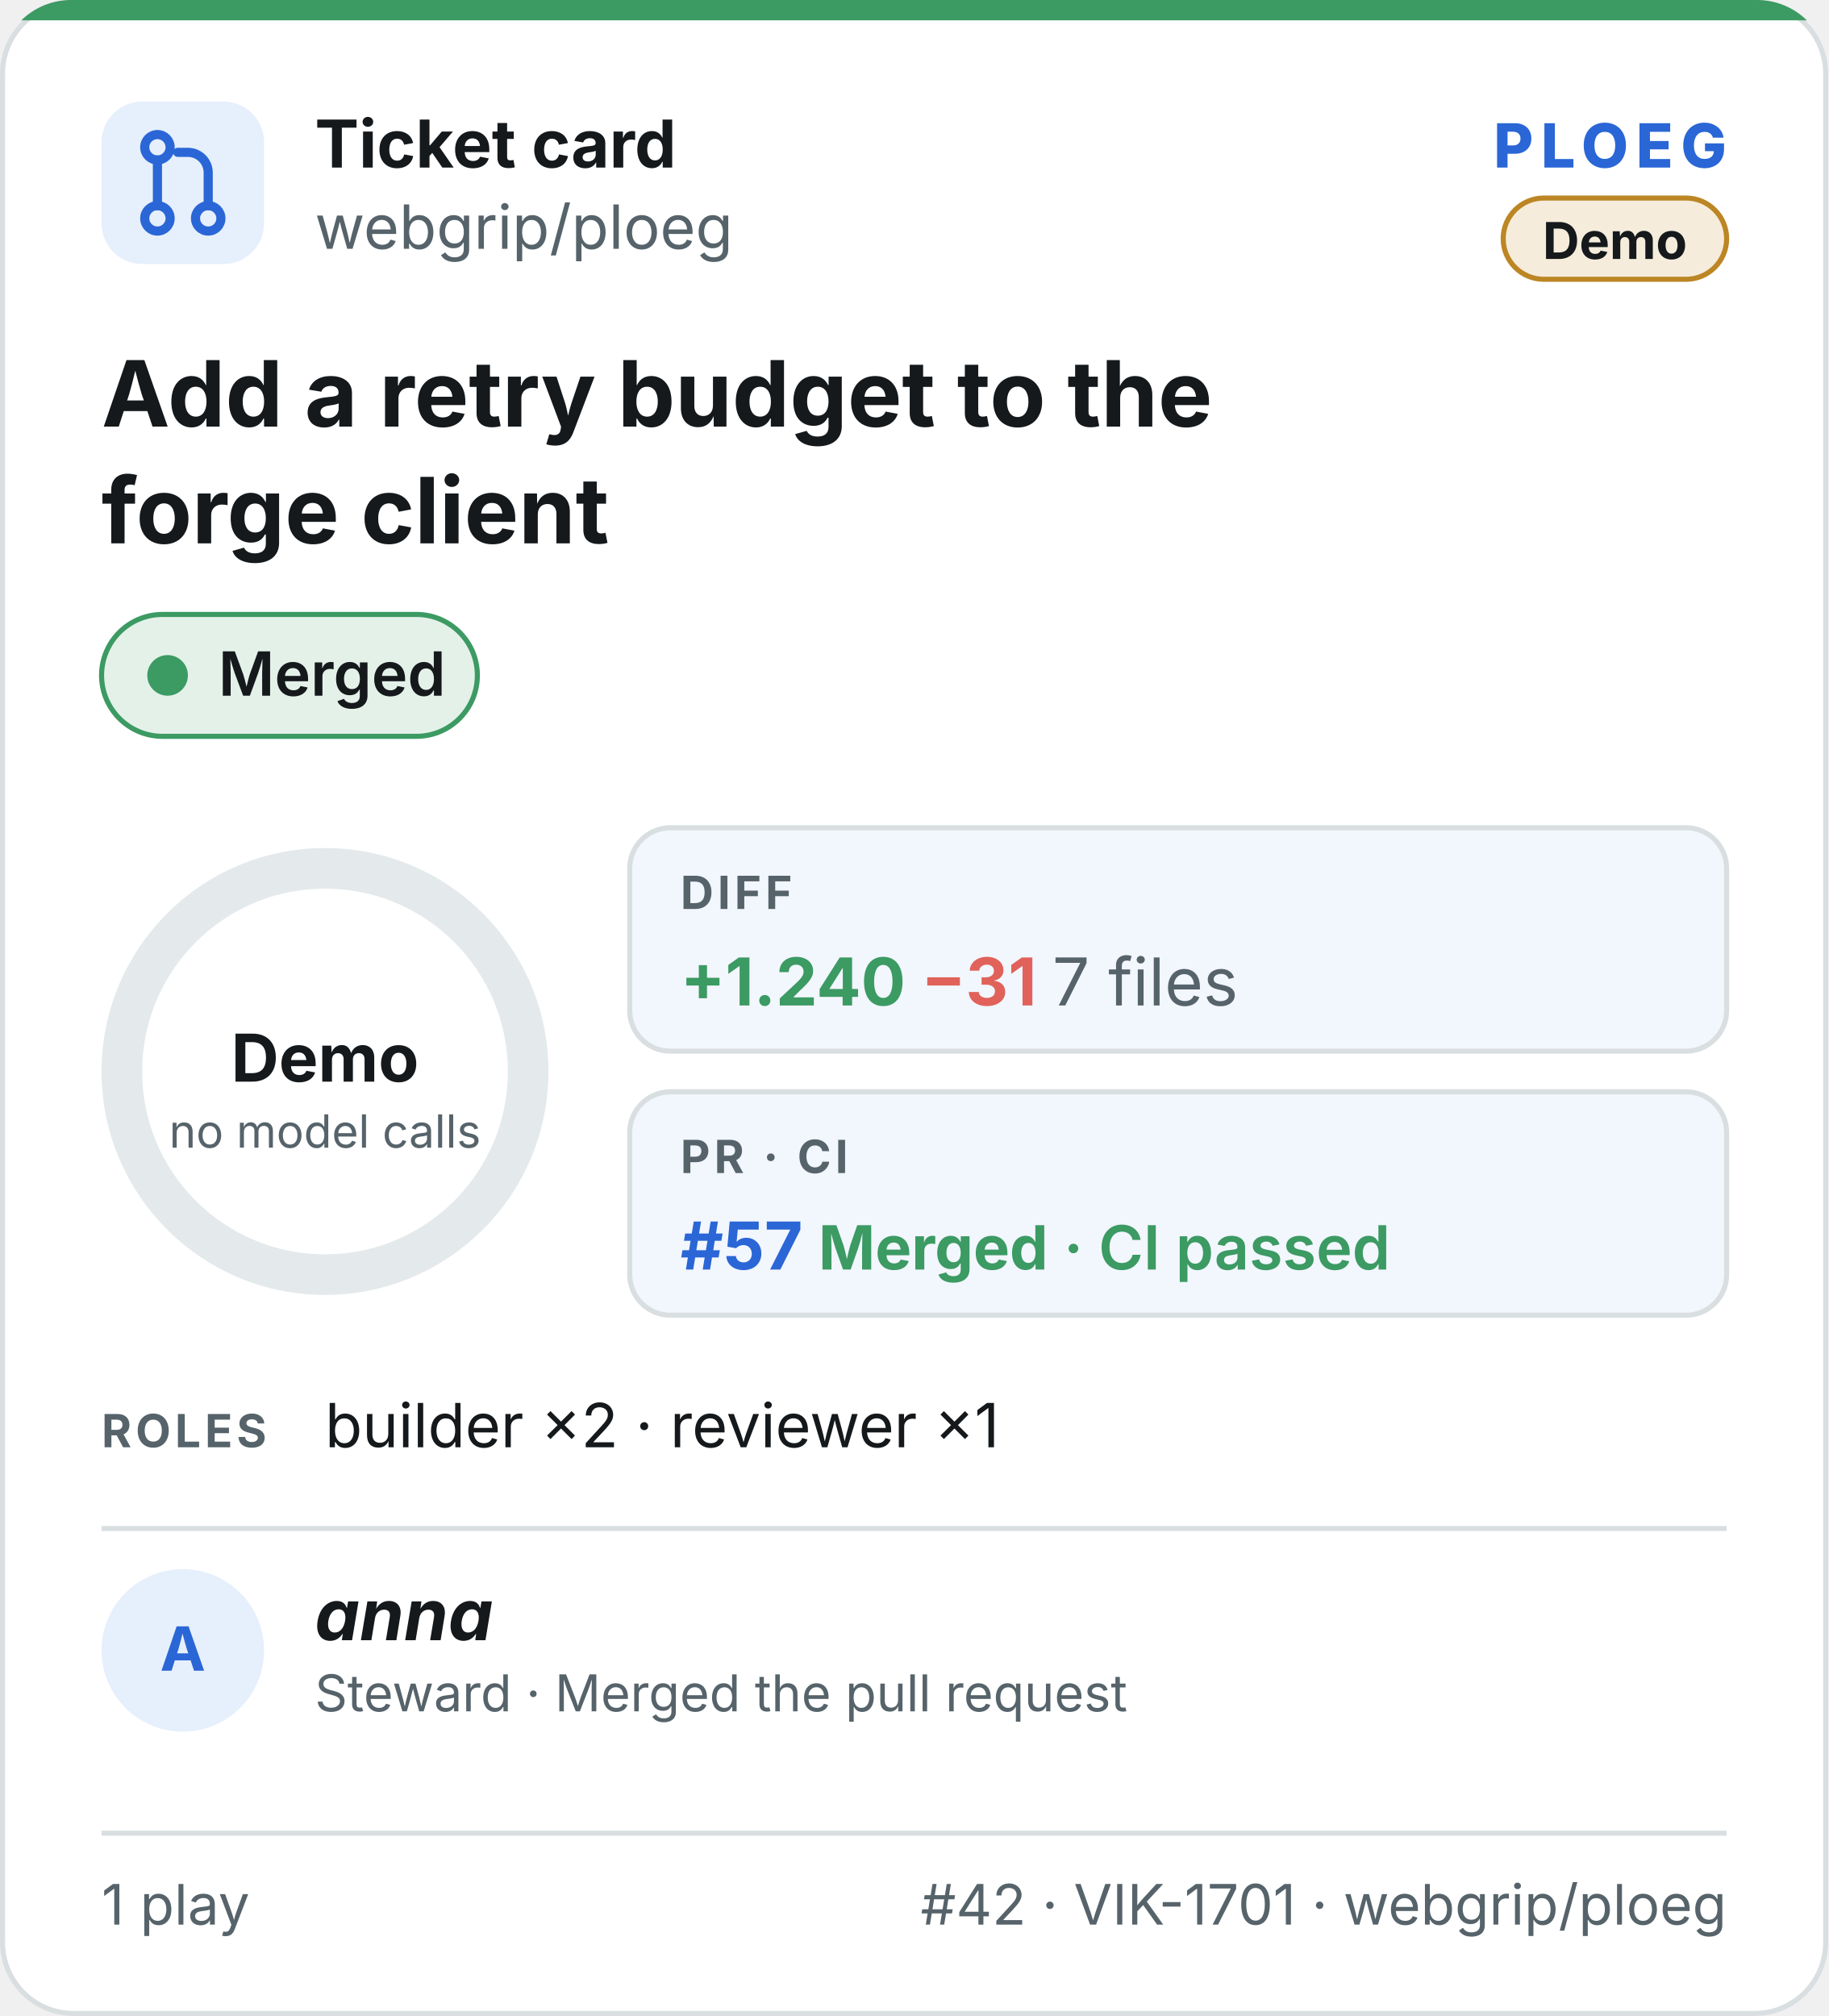
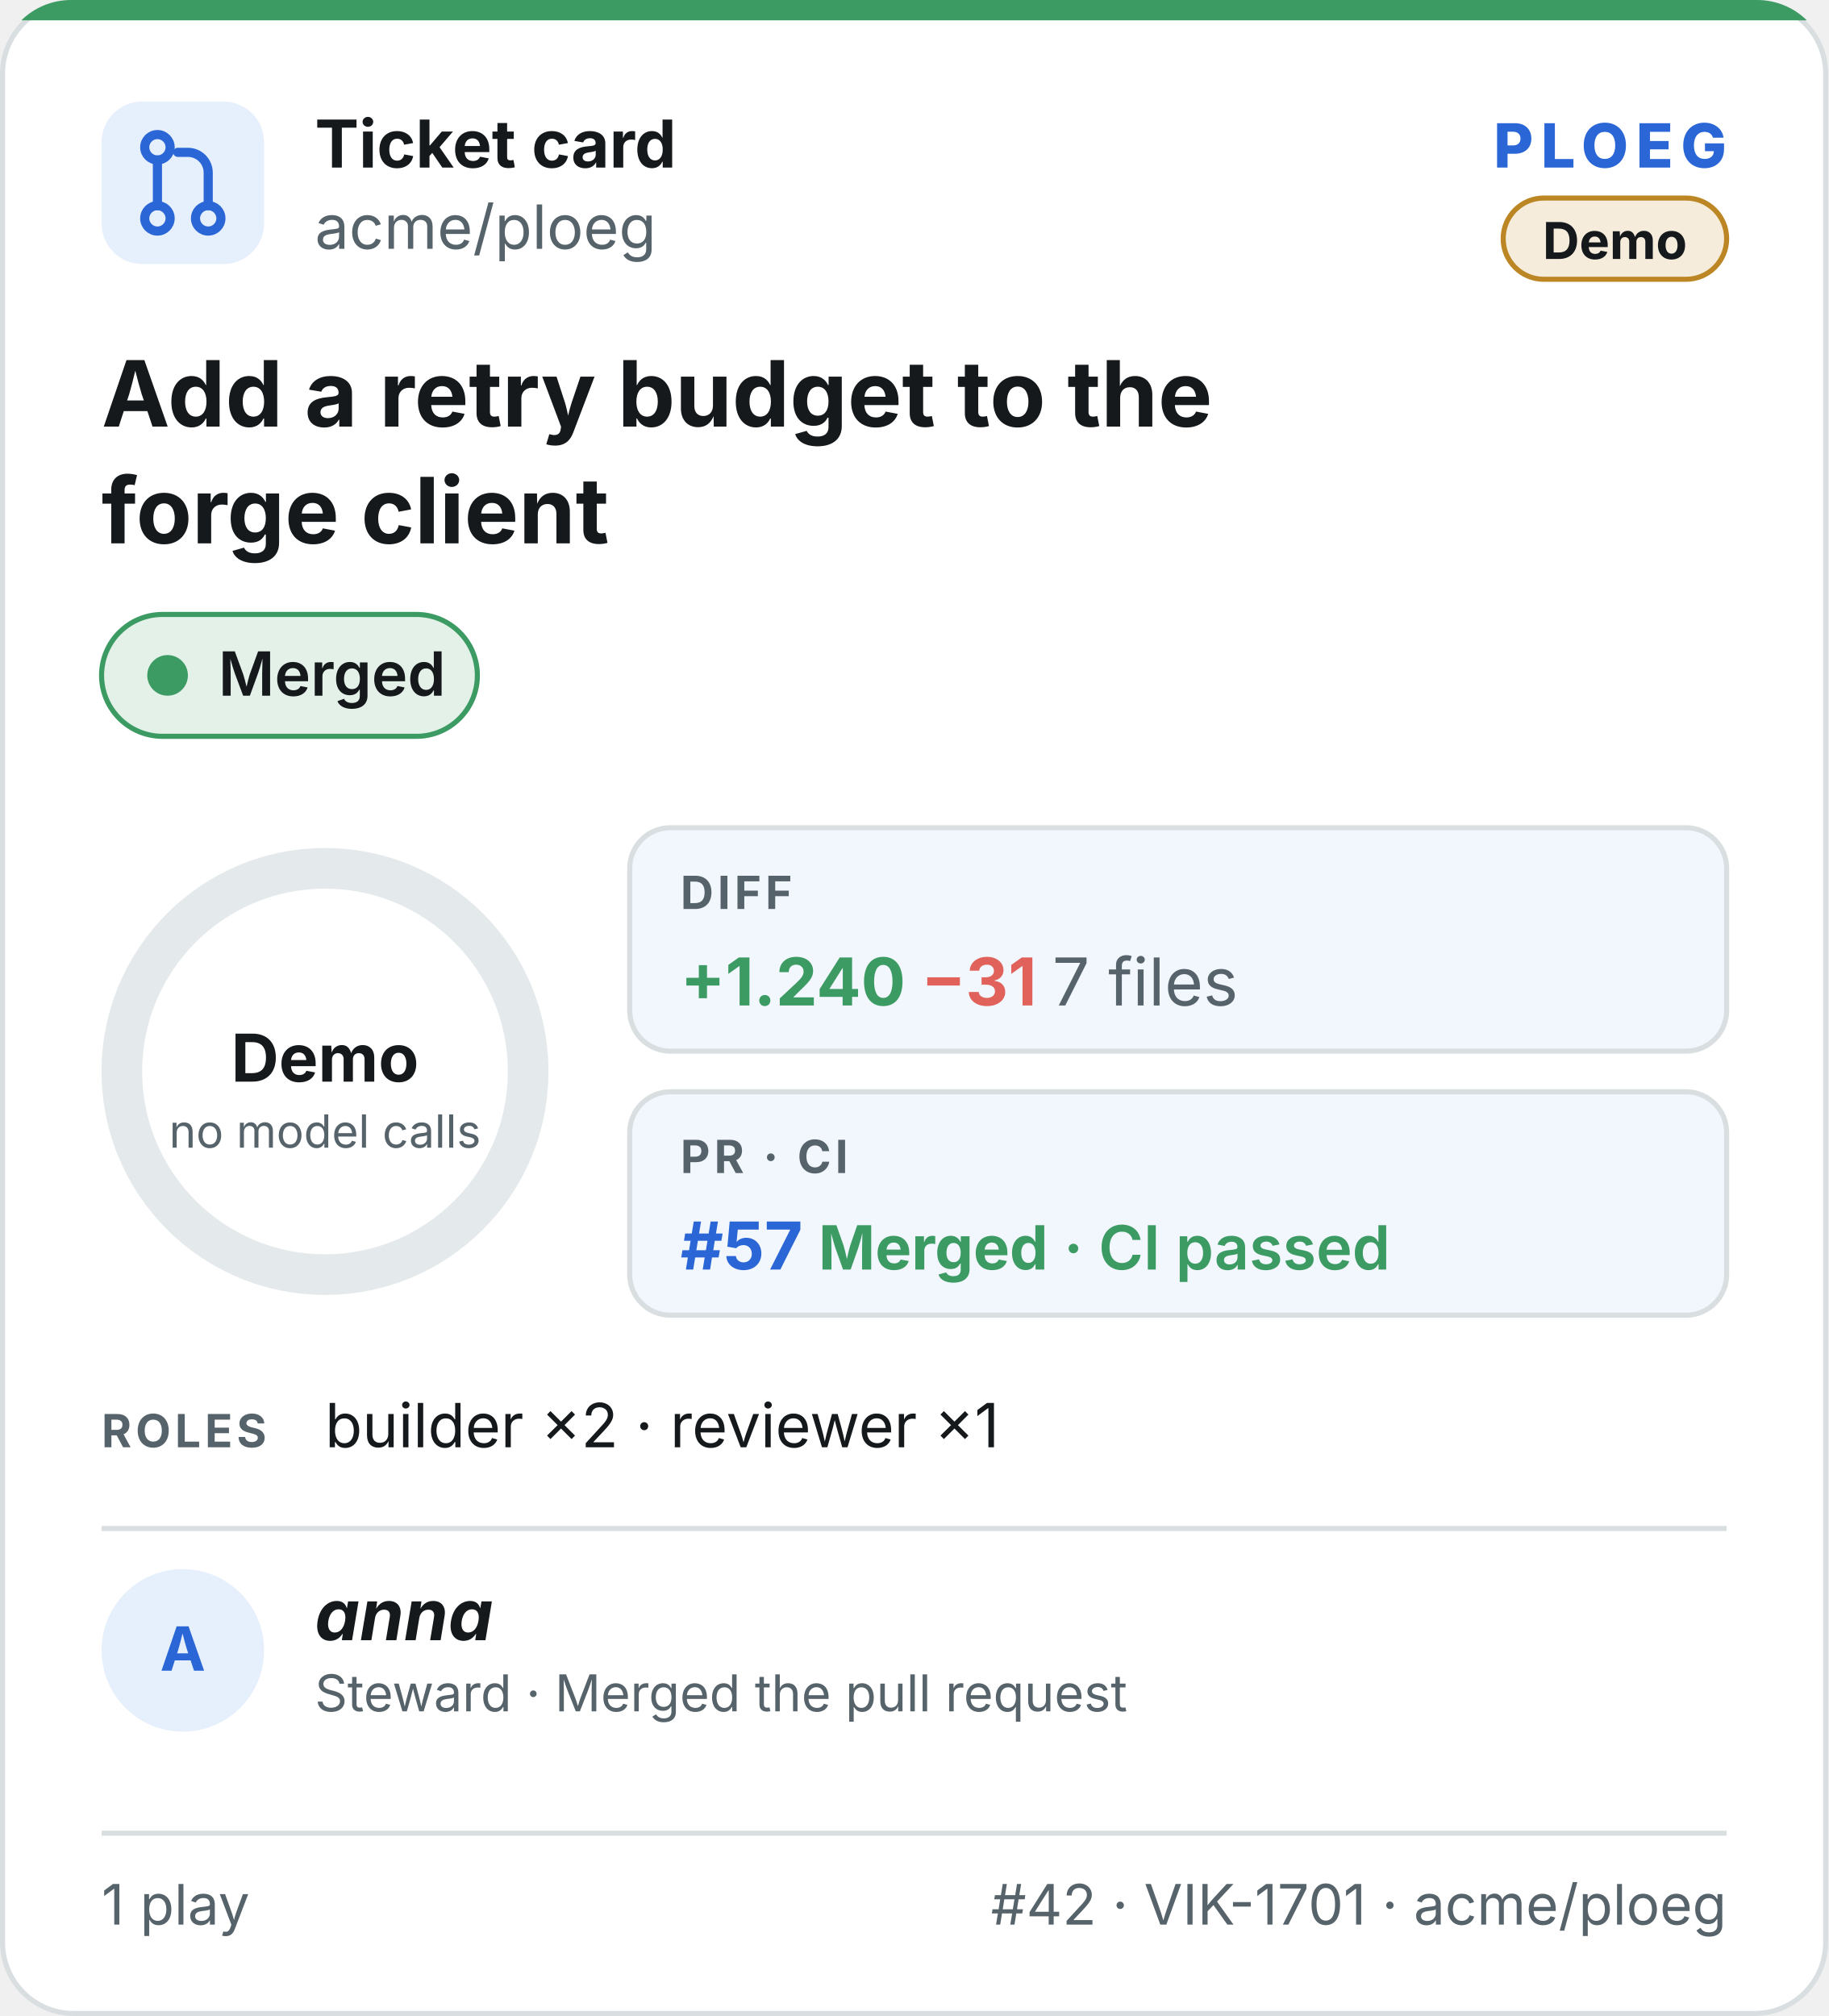
<svg xmlns="http://www.w3.org/2000/svg" width="360" height="397" viewBox="0 0 360 397" role="img" aria-labelledby="card-title card-desc">
  <defs>
    <clipPath id="card-clip">
      <rect x="0" y="0" width="360" height="397" rx="14" />
    </clipPath>
    <linearGradient id="card-sheen" x1="0" y1="0" x2="1" y2="1">
      <stop offset="0" stop-color="#FFFFFF" stop-opacity="0" />
      <stop offset="0.5" stop-color="#D9DFE1" stop-opacity="0.16" />
      <stop offset="1" stop-color="#FFFFFF" stop-opacity="0" />
    </linearGradient>
  </defs>
  <g font-family="Inter, -apple-system, 'Segoe UI', Roboto, Helvetica, Arial, sans-serif">
    <rect x="0.5" y="0.5" width="359" height="396" rx="14" fill="#FFFFFF" stroke="#D9DFE1" />
    <g clip-path="url(#card-clip)">
      <rect x="0" y="0" width="360" height="4" fill="#3C9A63" />
    </g>
    <rect x="20" y="20" width="32" height="32" rx="8" fill="#E6EFFC" />
    <g fill="none" stroke="#2A66D6" stroke-width="1.8" stroke-linecap="round">
      <circle cx="31" cy="29" r="2.5" />
      <circle cx="31" cy="43" r="2.5" />
      <circle cx="41" cy="43" r="2.5" />
      <path d="M31 31.5 V40.5 M41 40.5 V34 a4 4 0 0 0 -4 -4 H35" />
    </g>
    <text x="62" y="33" font-size="13" font-weight="700" fill="#15191C">Ticket card</text>
-     <text x="62" y="49" font-size="12" fill="#56636A">webgrip/ploeg</text>
+     <text x="62" y="49" font-size="12" fill="#56636A">acme/ploeg</text>
    <text x="340" y="33" font-size="12" font-weight="800" letter-spacing="1.5" text-anchor="end" fill="#2A66D6">PLOEG</text>
    <rect x="296" y="39" width="44" height="16" rx="8" fill="#BC8624" fill-opacity="0.16" stroke="#BC8624" />
    <text x="318" y="51" font-size="10" font-weight="700" text-anchor="middle" fill="#15191C">Demo</text>
    <text x="20" y="84" font-size="18" font-weight="700" fill="#15191C">Add a retry budget to the</text>
    <text x="20" y="107" font-size="18" font-weight="700" fill="#15191C">forge client</text>
    <rect x="20" y="121" width="74" height="24" rx="12" fill="#3C9A63" fill-opacity="0.14" stroke="#3C9A63" />
    <circle cx="33" cy="133" r="4" fill="#3C9A63" />
    <text x="43" y="137" font-size="12" font-weight="600" fill="#15191C">Merged</text>
    <circle cx="64" cy="211" r="40" fill="none" stroke="#E4E9EB" stroke-width="8" />
    <text x="64" y="213" font-size="13" font-weight="700" text-anchor="middle" fill="#15191C">Demo</text>
    <text x="64" y="226" font-size="9" text-anchor="middle" fill="#56636A">no model calls</text>
    <rect x="124" y="163" width="216" height="44" rx="8" fill="#E6EFFC" fill-opacity="0.5" stroke="#D9DFE1" />
    <text x="134" y="179" font-size="9" font-weight="700" letter-spacing="0.8" fill="#56636A">DIFF</text>
    <text x="134" y="198" font-size="13" font-weight="700">
      <tspan fill="#3C9A63">+1.240</tspan>
      <tspan fill="#E0625A">−31</tspan>
      <tspan font-weight="400" fill="#56636A">7 files</tspan>
    </text>
    <rect x="124" y="215" width="216" height="44" rx="8" fill="#E6EFFC" fill-opacity="0.5" stroke="#D9DFE1" />
    <text x="134" y="231" font-size="9" font-weight="700" letter-spacing="0.8" fill="#56636A">PR · CI</text>
    <text x="134" y="250" font-size="13" font-weight="700" fill="#2A66D6">#57 <tspan font-size="12" fill="#3C9A63">Merged</tspan>
      <tspan font-size="12" font-weight="600" fill="#3C9A63">· CI passed</tspan>
    </text>
    <text x="20" y="285" font-size="9" font-weight="700" letter-spacing="0.8" fill="#56636A">ROLES</text>
    <text x="64" y="285" font-size="12" fill="#15191C">builder ×2 · reviewer ×1</text>
    <line x1="20" y1="301" x2="340" y2="301" stroke="#D9DFE1" />
    <circle cx="36" cy="325" r="16" fill="#E6EFFC" />
    <text x="36" y="329" font-size="12" font-weight="700" text-anchor="middle" fill="#2A66D6">A</text>
    <text x="62" y="323" font-size="14" font-weight="700" font-style="italic" fill="#15191C">anna</text>
    <text x="62" y="337" font-size="10" fill="#56636A">Steward · Merged the pull request</text>
    <line x1="20" y1="361" x2="340" y2="361" stroke="#D9DFE1" />
    <text x="20" y="379" font-size="11" fill="#56636A">1 play</text>
-     <text x="340" y="379" font-size="11" text-anchor="end" fill="#56636A">#42 · VIK-1701 · webgrip/ploeg</text>
+     <text x="340" y="379" font-size="11" text-anchor="end" fill="#56636A">#42 · VIK-1701 · acme/ploeg</text>
  </g>
</svg>
